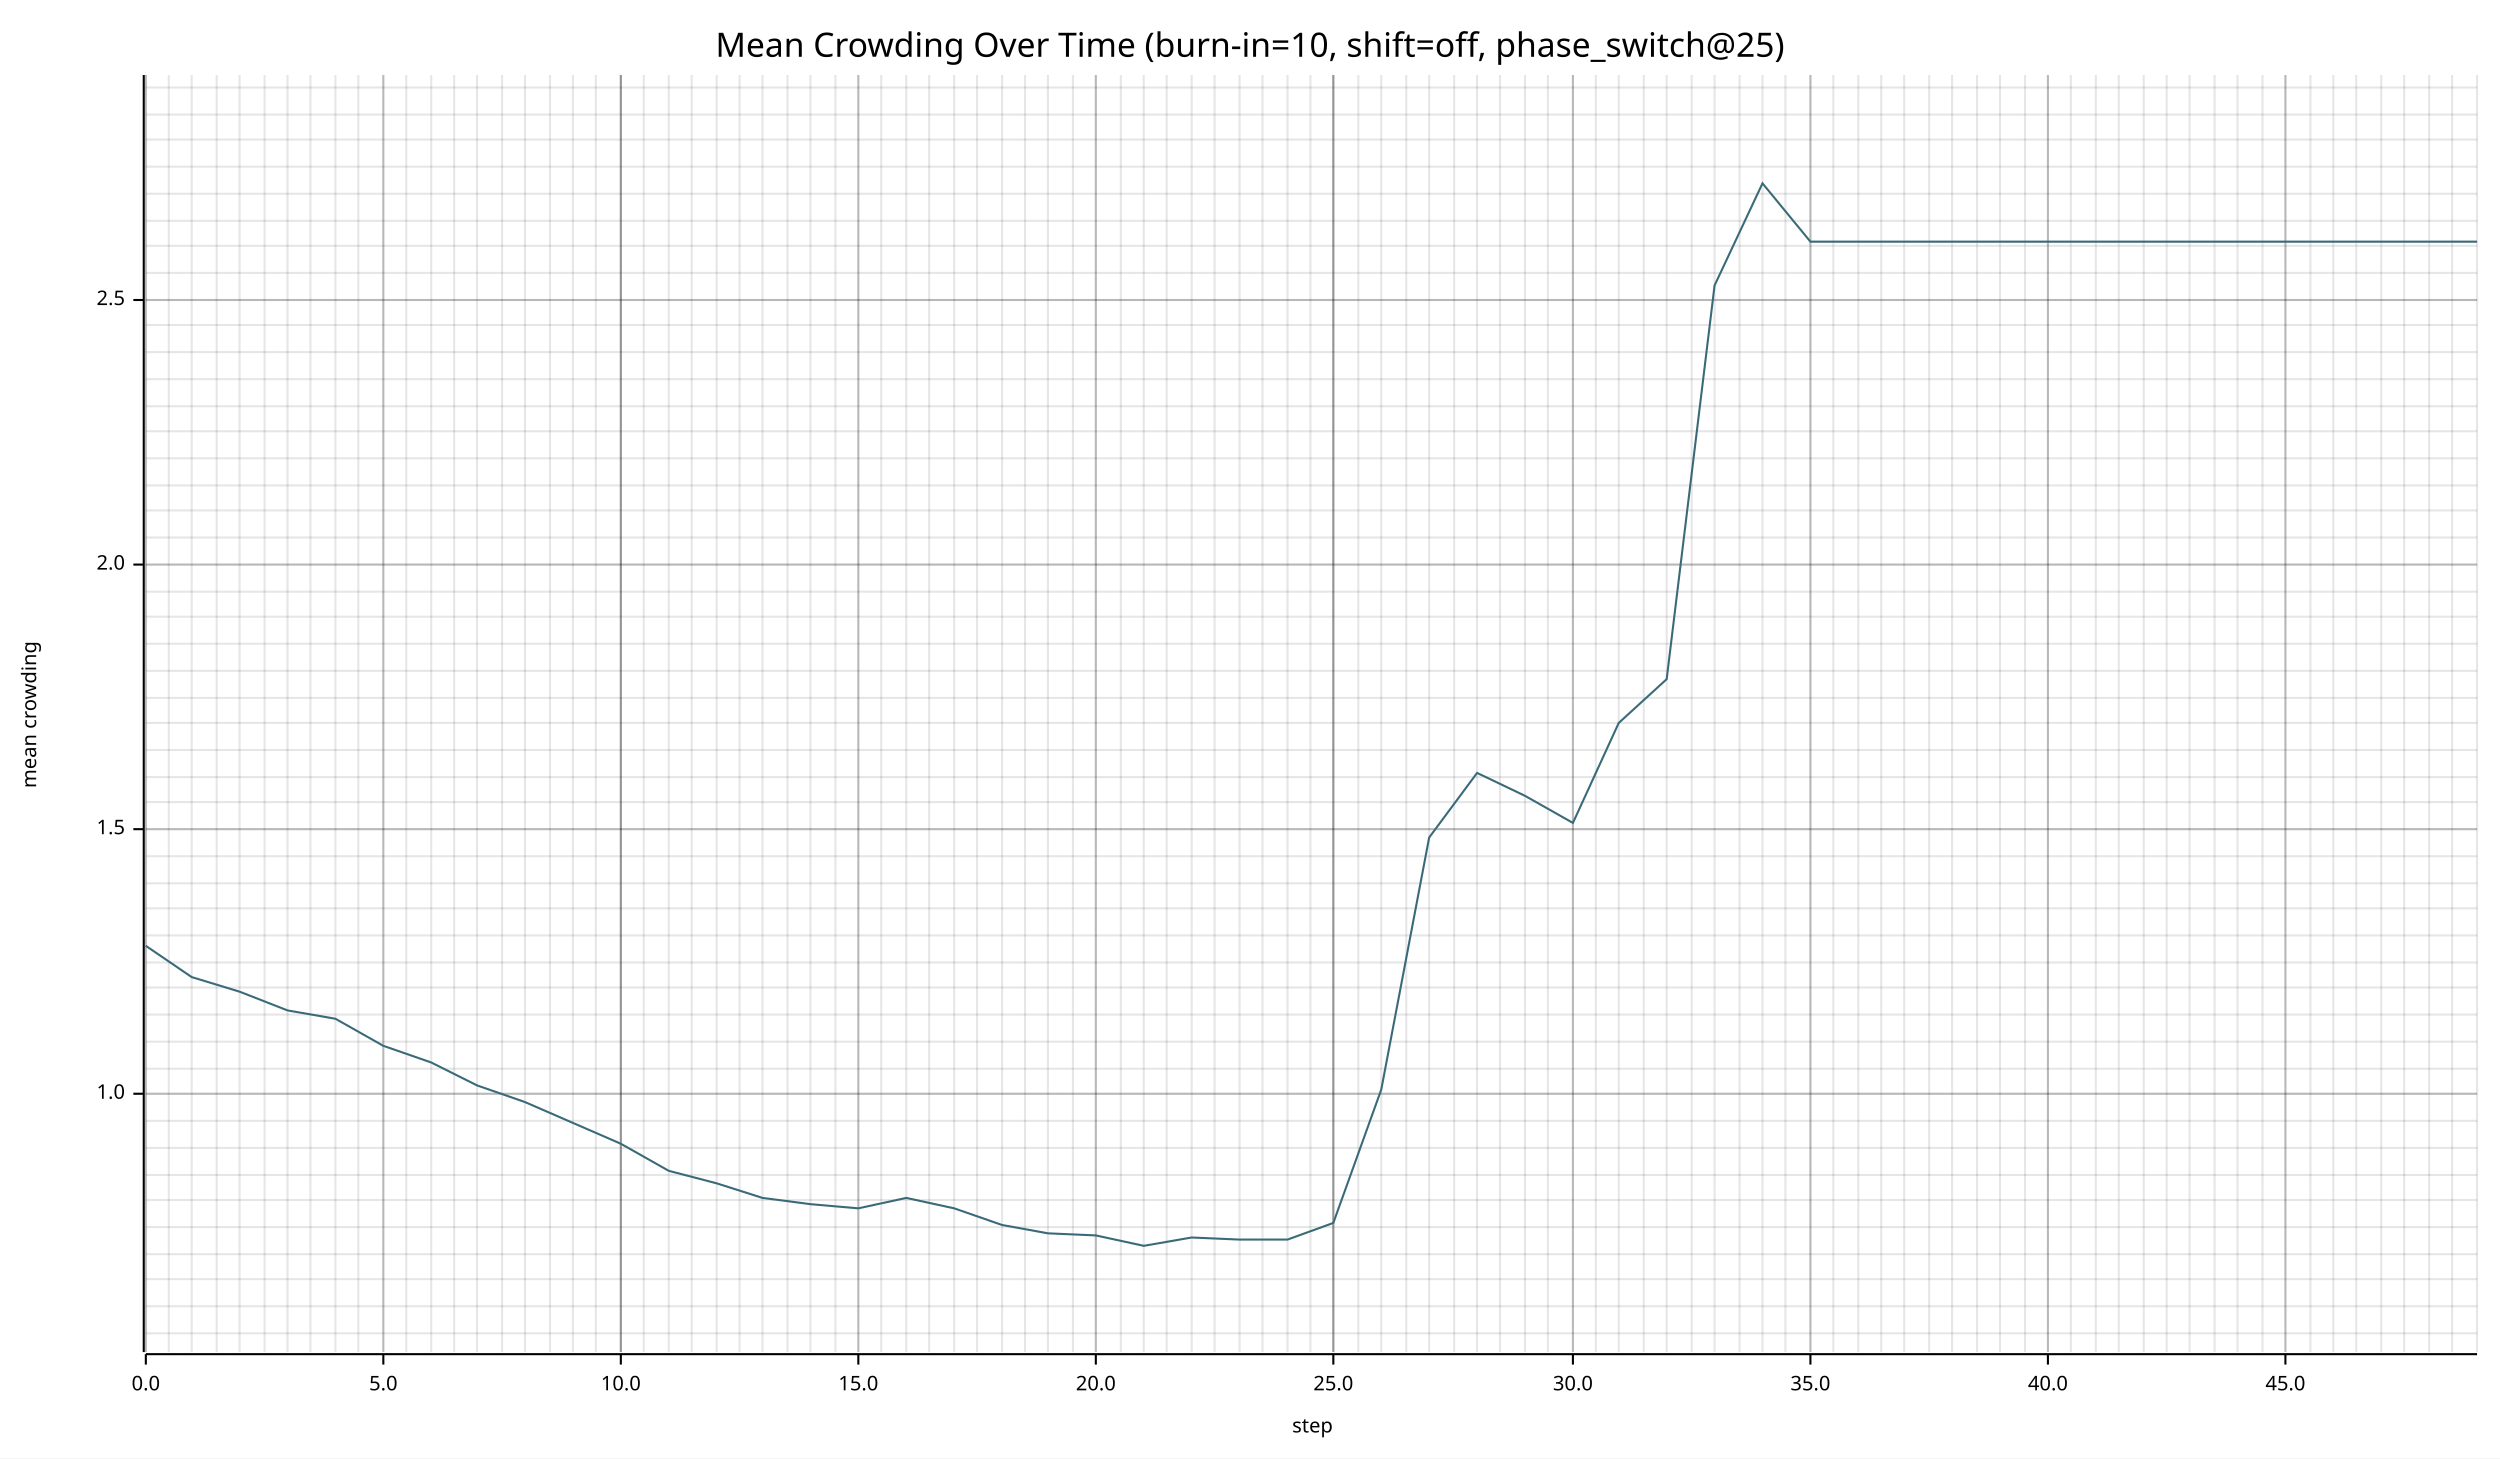
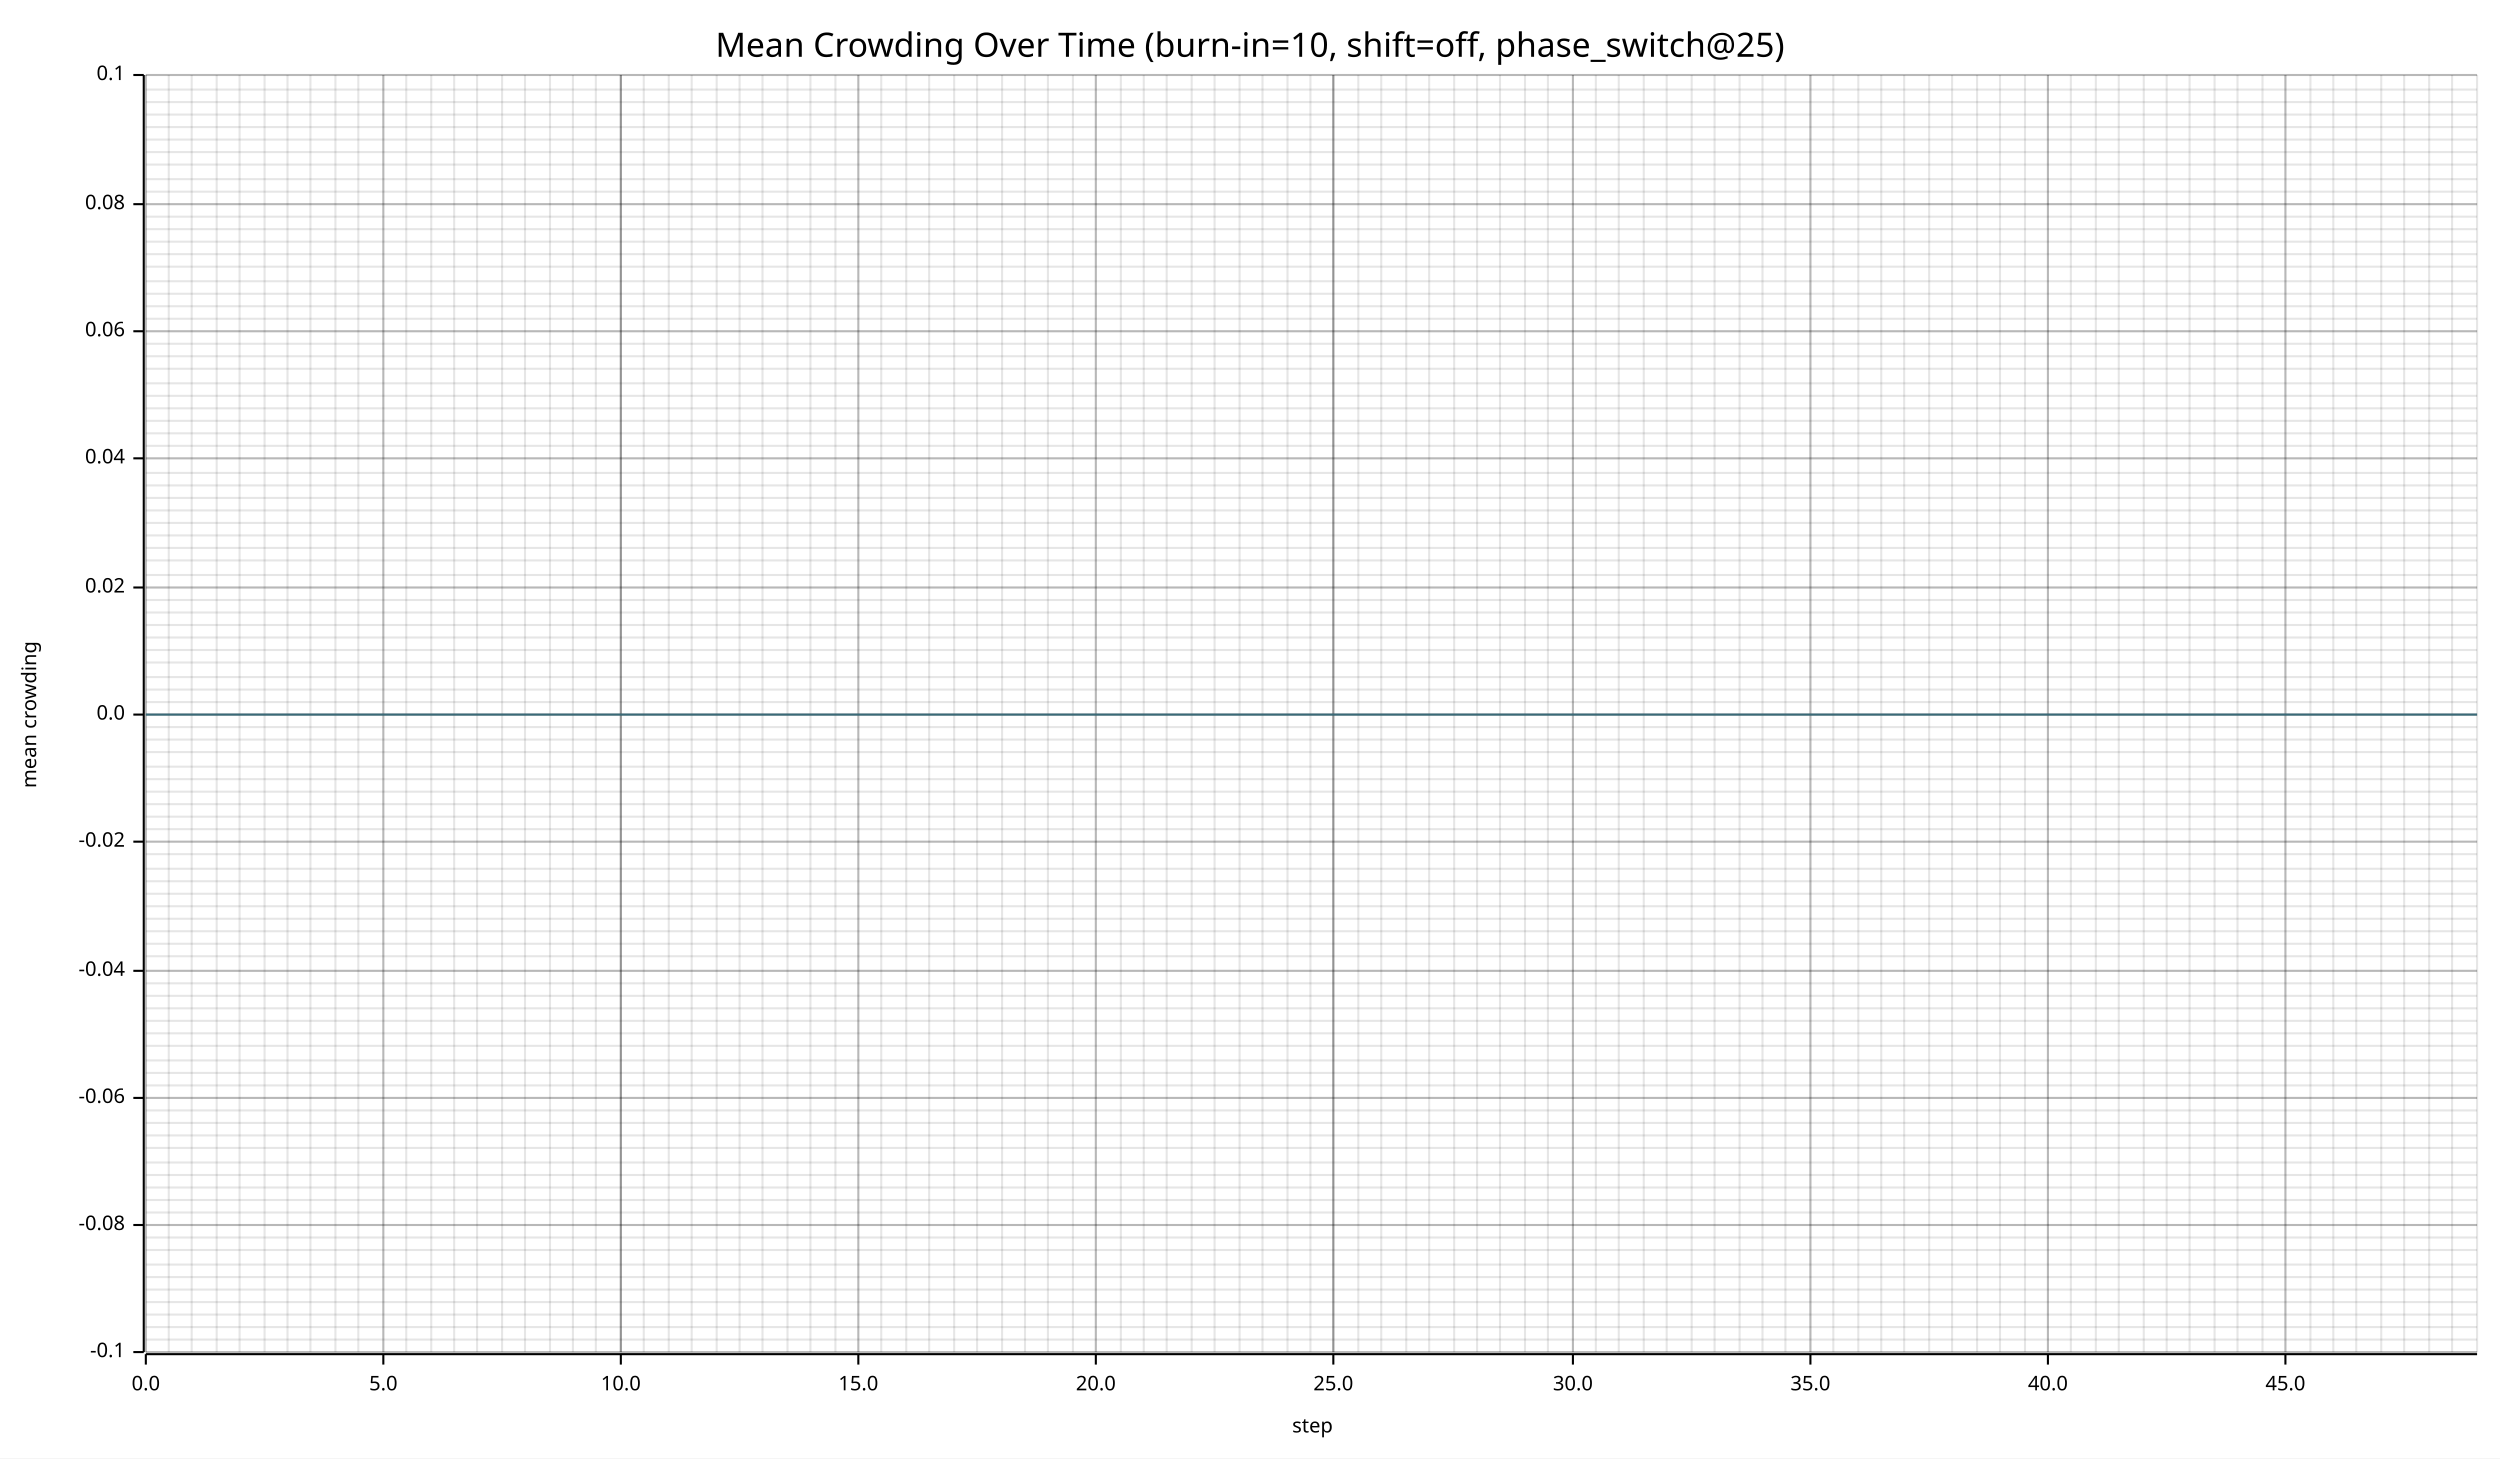
<svg xmlns="http://www.w3.org/2000/svg" width="1200" height="700" viewBox="0 0 1200 700">
  <rect x="0" y="0" width="1200" height="700" opacity="1" fill="#FFFFFF" stroke="none" />
  <text x="600" y="15" dy="0.76em" text-anchor="middle" font-family="sans-serif" font-size="16.129" opacity="1" fill="#000000">
Mean Crowding Over Time (burn-in=10, shift=off, phase_switch@25)
</text>
  <line opacity="0.1" stroke="#000000" stroke-width="1" x1="70" y1="649" x2="70" y2="36" />
  <line opacity="0.1" stroke="#000000" stroke-width="1" x1="81" y1="649" x2="81" y2="36" />
  <line opacity="0.1" stroke="#000000" stroke-width="1" x1="92" y1="649" x2="92" y2="36" />
  <line opacity="0.1" stroke="#000000" stroke-width="1" x1="104" y1="649" x2="104" y2="36" />
  <line opacity="0.1" stroke="#000000" stroke-width="1" x1="115" y1="649" x2="115" y2="36" />
  <line opacity="0.1" stroke="#000000" stroke-width="1" x1="127" y1="649" x2="127" y2="36" />
  <line opacity="0.1" stroke="#000000" stroke-width="1" x1="138" y1="649" x2="138" y2="36" />
  <line opacity="0.1" stroke="#000000" stroke-width="1" x1="149" y1="649" x2="149" y2="36" />
  <line opacity="0.1" stroke="#000000" stroke-width="1" x1="161" y1="649" x2="161" y2="36" />
  <line opacity="0.1" stroke="#000000" stroke-width="1" x1="172" y1="649" x2="172" y2="36" />
  <line opacity="0.1" stroke="#000000" stroke-width="1" x1="184" y1="649" x2="184" y2="36" />
  <line opacity="0.1" stroke="#000000" stroke-width="1" x1="195" y1="649" x2="195" y2="36" />
  <line opacity="0.1" stroke="#000000" stroke-width="1" x1="207" y1="649" x2="207" y2="36" />
  <line opacity="0.1" stroke="#000000" stroke-width="1" x1="218" y1="649" x2="218" y2="36" />
  <line opacity="0.1" stroke="#000000" stroke-width="1" x1="229" y1="649" x2="229" y2="36" />
  <line opacity="0.1" stroke="#000000" stroke-width="1" x1="241" y1="649" x2="241" y2="36" />
  <line opacity="0.1" stroke="#000000" stroke-width="1" x1="252" y1="649" x2="252" y2="36" />
  <line opacity="0.1" stroke="#000000" stroke-width="1" x1="264" y1="649" x2="264" y2="36" />
  <line opacity="0.1" stroke="#000000" stroke-width="1" x1="275" y1="649" x2="275" y2="36" />
  <line opacity="0.1" stroke="#000000" stroke-width="1" x1="286" y1="649" x2="286" y2="36" />
  <line opacity="0.1" stroke="#000000" stroke-width="1" x1="298" y1="649" x2="298" y2="36" />
  <line opacity="0.1" stroke="#000000" stroke-width="1" x1="309" y1="649" x2="309" y2="36" />
  <line opacity="0.1" stroke="#000000" stroke-width="1" x1="321" y1="649" x2="321" y2="36" />
  <line opacity="0.1" stroke="#000000" stroke-width="1" x1="332" y1="649" x2="332" y2="36" />
  <line opacity="0.1" stroke="#000000" stroke-width="1" x1="344" y1="649" x2="344" y2="36" />
  <line opacity="0.1" stroke="#000000" stroke-width="1" x1="355" y1="649" x2="355" y2="36" />
  <line opacity="0.1" stroke="#000000" stroke-width="1" x1="366" y1="649" x2="366" y2="36" />
  <line opacity="0.1" stroke="#000000" stroke-width="1" x1="378" y1="649" x2="378" y2="36" />
  <line opacity="0.1" stroke="#000000" stroke-width="1" x1="389" y1="649" x2="389" y2="36" />
  <line opacity="0.1" stroke="#000000" stroke-width="1" x1="401" y1="649" x2="401" y2="36" />
  <line opacity="0.1" stroke="#000000" stroke-width="1" x1="412" y1="649" x2="412" y2="36" />
  <line opacity="0.1" stroke="#000000" stroke-width="1" x1="423" y1="649" x2="423" y2="36" />
  <line opacity="0.1" stroke="#000000" stroke-width="1" x1="435" y1="649" x2="435" y2="36" />
  <line opacity="0.1" stroke="#000000" stroke-width="1" x1="446" y1="649" x2="446" y2="36" />
  <line opacity="0.1" stroke="#000000" stroke-width="1" x1="458" y1="649" x2="458" y2="36" />
  <line opacity="0.1" stroke="#000000" stroke-width="1" x1="469" y1="649" x2="469" y2="36" />
  <line opacity="0.1" stroke="#000000" stroke-width="1" x1="481" y1="649" x2="481" y2="36" />
  <line opacity="0.1" stroke="#000000" stroke-width="1" x1="492" y1="649" x2="492" y2="36" />
  <line opacity="0.1" stroke="#000000" stroke-width="1" x1="503" y1="649" x2="503" y2="36" />
  <line opacity="0.1" stroke="#000000" stroke-width="1" x1="515" y1="649" x2="515" y2="36" />
  <line opacity="0.1" stroke="#000000" stroke-width="1" x1="526" y1="649" x2="526" y2="36" />
  <line opacity="0.1" stroke="#000000" stroke-width="1" x1="538" y1="649" x2="538" y2="36" />
  <line opacity="0.1" stroke="#000000" stroke-width="1" x1="549" y1="649" x2="549" y2="36" />
  <line opacity="0.1" stroke="#000000" stroke-width="1" x1="560" y1="649" x2="560" y2="36" />
  <line opacity="0.1" stroke="#000000" stroke-width="1" x1="572" y1="649" x2="572" y2="36" />
  <line opacity="0.1" stroke="#000000" stroke-width="1" x1="583" y1="649" x2="583" y2="36" />
  <line opacity="0.1" stroke="#000000" stroke-width="1" x1="595" y1="649" x2="595" y2="36" />
  <line opacity="0.1" stroke="#000000" stroke-width="1" x1="606" y1="649" x2="606" y2="36" />
  <line opacity="0.1" stroke="#000000" stroke-width="1" x1="618" y1="649" x2="618" y2="36" />
  <line opacity="0.1" stroke="#000000" stroke-width="1" x1="629" y1="649" x2="629" y2="36" />
  <line opacity="0.1" stroke="#000000" stroke-width="1" x1="640" y1="649" x2="640" y2="36" />
  <line opacity="0.1" stroke="#000000" stroke-width="1" x1="652" y1="649" x2="652" y2="36" />
  <line opacity="0.1" stroke="#000000" stroke-width="1" x1="663" y1="649" x2="663" y2="36" />
  <line opacity="0.1" stroke="#000000" stroke-width="1" x1="675" y1="649" x2="675" y2="36" />
  <line opacity="0.1" stroke="#000000" stroke-width="1" x1="686" y1="649" x2="686" y2="36" />
  <line opacity="0.1" stroke="#000000" stroke-width="1" x1="698" y1="649" x2="698" y2="36" />
  <line opacity="0.1" stroke="#000000" stroke-width="1" x1="709" y1="649" x2="709" y2="36" />
  <line opacity="0.1" stroke="#000000" stroke-width="1" x1="720" y1="649" x2="720" y2="36" />
  <line opacity="0.1" stroke="#000000" stroke-width="1" x1="732" y1="649" x2="732" y2="36" />
  <line opacity="0.1" stroke="#000000" stroke-width="1" x1="743" y1="649" x2="743" y2="36" />
  <line opacity="0.1" stroke="#000000" stroke-width="1" x1="755" y1="649" x2="755" y2="36" />
  <line opacity="0.1" stroke="#000000" stroke-width="1" x1="766" y1="649" x2="766" y2="36" />
  <line opacity="0.1" stroke="#000000" stroke-width="1" x1="777" y1="649" x2="777" y2="36" />
  <line opacity="0.1" stroke="#000000" stroke-width="1" x1="789" y1="649" x2="789" y2="36" />
  <line opacity="0.1" stroke="#000000" stroke-width="1" x1="800" y1="649" x2="800" y2="36" />
  <line opacity="0.1" stroke="#000000" stroke-width="1" x1="812" y1="649" x2="812" y2="36" />
  <line opacity="0.1" stroke="#000000" stroke-width="1" x1="823" y1="649" x2="823" y2="36" />
  <line opacity="0.1" stroke="#000000" stroke-width="1" x1="835" y1="649" x2="835" y2="36" />
  <line opacity="0.1" stroke="#000000" stroke-width="1" x1="846" y1="649" x2="846" y2="36" />
  <line opacity="0.1" stroke="#000000" stroke-width="1" x1="857" y1="649" x2="857" y2="36" />
  <line opacity="0.1" stroke="#000000" stroke-width="1" x1="869" y1="649" x2="869" y2="36" />
  <line opacity="0.1" stroke="#000000" stroke-width="1" x1="880" y1="649" x2="880" y2="36" />
  <line opacity="0.1" stroke="#000000" stroke-width="1" x1="892" y1="649" x2="892" y2="36" />
  <line opacity="0.1" stroke="#000000" stroke-width="1" x1="903" y1="649" x2="903" y2="36" />
  <line opacity="0.1" stroke="#000000" stroke-width="1" x1="914" y1="649" x2="914" y2="36" />
  <line opacity="0.1" stroke="#000000" stroke-width="1" x1="926" y1="649" x2="926" y2="36" />
  <line opacity="0.1" stroke="#000000" stroke-width="1" x1="937" y1="649" x2="937" y2="36" />
  <line opacity="0.1" stroke="#000000" stroke-width="1" x1="949" y1="649" x2="949" y2="36" />
  <line opacity="0.1" stroke="#000000" stroke-width="1" x1="960" y1="649" x2="960" y2="36" />
  <line opacity="0.1" stroke="#000000" stroke-width="1" x1="972" y1="649" x2="972" y2="36" />
  <line opacity="0.1" stroke="#000000" stroke-width="1" x1="983" y1="649" x2="983" y2="36" />
  <line opacity="0.1" stroke="#000000" stroke-width="1" x1="994" y1="649" x2="994" y2="36" />
  <line opacity="0.1" stroke="#000000" stroke-width="1" x1="1006" y1="649" x2="1006" y2="36" />
  <line opacity="0.1" stroke="#000000" stroke-width="1" x1="1017" y1="649" x2="1017" y2="36" />
  <line opacity="0.1" stroke="#000000" stroke-width="1" x1="1029" y1="649" x2="1029" y2="36" />
  <line opacity="0.1" stroke="#000000" stroke-width="1" x1="1040" y1="649" x2="1040" y2="36" />
  <line opacity="0.1" stroke="#000000" stroke-width="1" x1="1051" y1="649" x2="1051" y2="36" />
  <line opacity="0.1" stroke="#000000" stroke-width="1" x1="1063" y1="649" x2="1063" y2="36" />
  <line opacity="0.1" stroke="#000000" stroke-width="1" x1="1074" y1="649" x2="1074" y2="36" />
  <line opacity="0.1" stroke="#000000" stroke-width="1" x1="1086" y1="649" x2="1086" y2="36" />
  <line opacity="0.1" stroke="#000000" stroke-width="1" x1="1097" y1="649" x2="1097" y2="36" />
  <line opacity="0.1" stroke="#000000" stroke-width="1" x1="1109" y1="649" x2="1109" y2="36" />
  <line opacity="0.1" stroke="#000000" stroke-width="1" x1="1120" y1="649" x2="1120" y2="36" />
  <line opacity="0.1" stroke="#000000" stroke-width="1" x1="1131" y1="649" x2="1131" y2="36" />
  <line opacity="0.1" stroke="#000000" stroke-width="1" x1="1143" y1="649" x2="1143" y2="36" />
  <line opacity="0.1" stroke="#000000" stroke-width="1" x1="1154" y1="649" x2="1154" y2="36" />
  <line opacity="0.1" stroke="#000000" stroke-width="1" x1="1166" y1="649" x2="1166" y2="36" />
  <line opacity="0.1" stroke="#000000" stroke-width="1" x1="1177" y1="649" x2="1177" y2="36" />
  <line opacity="0.1" stroke="#000000" stroke-width="1" x1="1189" y1="649" x2="1189" y2="36" />
-   <line opacity="0.1" stroke="#000000" stroke-width="1" x1="70" y1="640" x2="1189" y2="640" />
-   <line opacity="0.1" stroke="#000000" stroke-width="1" x1="70" y1="627" x2="1189" y2="627" />
-   <line opacity="0.1" stroke="#000000" stroke-width="1" x1="70" y1="614" x2="1189" y2="614" />
-   <line opacity="0.1" stroke="#000000" stroke-width="1" x1="70" y1="602" x2="1189" y2="602" />
-   <line opacity="0.1" stroke="#000000" stroke-width="1" x1="70" y1="589" x2="1189" y2="589" />
+   <line opacity="0.1" stroke="#000000" stroke-width="1" x1="70" y1="649" x2="1189" y2="649" />
+   <line opacity="0.1" stroke="#000000" stroke-width="1" x1="70" y1="643" x2="1189" y2="643" />
+   <line opacity="0.1" stroke="#000000" stroke-width="1" x1="70" y1="637" x2="1189" y2="637" />
+   <line opacity="0.1" stroke="#000000" stroke-width="1" x1="70" y1="631" x2="1189" y2="631" />
+   <line opacity="0.1" stroke="#000000" stroke-width="1" x1="70" y1="625" x2="1189" y2="625" />
+   <line opacity="0.1" stroke="#000000" stroke-width="1" x1="70" y1="619" x2="1189" y2="619" />
+   <line opacity="0.1" stroke="#000000" stroke-width="1" x1="70" y1="613" x2="1189" y2="613" />
+   <line opacity="0.1" stroke="#000000" stroke-width="1" x1="70" y1="607" x2="1189" y2="607" />
+   <line opacity="0.1" stroke="#000000" stroke-width="1" x1="70" y1="600" x2="1189" y2="600" />
+   <line opacity="0.1" stroke="#000000" stroke-width="1" x1="70" y1="594" x2="1189" y2="594" />
+   <line opacity="0.1" stroke="#000000" stroke-width="1" x1="70" y1="588" x2="1189" y2="588" />
+   <line opacity="0.1" stroke="#000000" stroke-width="1" x1="70" y1="582" x2="1189" y2="582" />
  <line opacity="0.1" stroke="#000000" stroke-width="1" x1="70" y1="576" x2="1189" y2="576" />
+   <line opacity="0.1" stroke="#000000" stroke-width="1" x1="70" y1="570" x2="1189" y2="570" />
  <line opacity="0.1" stroke="#000000" stroke-width="1" x1="70" y1="564" x2="1189" y2="564" />
+   <line opacity="0.1" stroke="#000000" stroke-width="1" x1="70" y1="558" x2="1189" y2="558" />
  <line opacity="0.1" stroke="#000000" stroke-width="1" x1="70" y1="551" x2="1189" y2="551" />
-   <line opacity="0.1" stroke="#000000" stroke-width="1" x1="70" y1="538" x2="1189" y2="538" />
-   <line opacity="0.1" stroke="#000000" stroke-width="1" x1="70" y1="525" x2="1189" y2="525" />
-   <line opacity="0.1" stroke="#000000" stroke-width="1" x1="70" y1="513" x2="1189" y2="513" />
-   <line opacity="0.1" stroke="#000000" stroke-width="1" x1="70" y1="500" x2="1189" y2="500" />
-   <line opacity="0.1" stroke="#000000" stroke-width="1" x1="70" y1="487" x2="1189" y2="487" />
-   <line opacity="0.1" stroke="#000000" stroke-width="1" x1="70" y1="474" x2="1189" y2="474" />
-   <line opacity="0.1" stroke="#000000" stroke-width="1" x1="70" y1="462" x2="1189" y2="462" />
-   <line opacity="0.1" stroke="#000000" stroke-width="1" x1="70" y1="449" x2="1189" y2="449" />
-   <line opacity="0.1" stroke="#000000" stroke-width="1" x1="70" y1="436" x2="1189" y2="436" />
-   <line opacity="0.1" stroke="#000000" stroke-width="1" x1="70" y1="424" x2="1189" y2="424" />
-   <line opacity="0.1" stroke="#000000" stroke-width="1" x1="70" y1="411" x2="1189" y2="411" />
+   <line opacity="0.1" stroke="#000000" stroke-width="1" x1="70" y1="545" x2="1189" y2="545" />
+   <line opacity="0.1" stroke="#000000" stroke-width="1" x1="70" y1="539" x2="1189" y2="539" />
+   <line opacity="0.1" stroke="#000000" stroke-width="1" x1="70" y1="533" x2="1189" y2="533" />
+   <line opacity="0.1" stroke="#000000" stroke-width="1" x1="70" y1="527" x2="1189" y2="527" />
+   <line opacity="0.1" stroke="#000000" stroke-width="1" x1="70" y1="521" x2="1189" y2="521" />
+   <line opacity="0.1" stroke="#000000" stroke-width="1" x1="70" y1="515" x2="1189" y2="515" />
+   <line opacity="0.1" stroke="#000000" stroke-width="1" x1="70" y1="509" x2="1189" y2="509" />
+   <line opacity="0.1" stroke="#000000" stroke-width="1" x1="70" y1="502" x2="1189" y2="502" />
+   <line opacity="0.1" stroke="#000000" stroke-width="1" x1="70" y1="496" x2="1189" y2="496" />
+   <line opacity="0.1" stroke="#000000" stroke-width="1" x1="70" y1="490" x2="1189" y2="490" />
+   <line opacity="0.1" stroke="#000000" stroke-width="1" x1="70" y1="484" x2="1189" y2="484" />
+   <line opacity="0.1" stroke="#000000" stroke-width="1" x1="70" y1="478" x2="1189" y2="478" />
+   <line opacity="0.1" stroke="#000000" stroke-width="1" x1="70" y1="472" x2="1189" y2="472" />
+   <line opacity="0.1" stroke="#000000" stroke-width="1" x1="70" y1="466" x2="1189" y2="466" />
+   <line opacity="0.1" stroke="#000000" stroke-width="1" x1="70" y1="459" x2="1189" y2="459" />
+   <line opacity="0.1" stroke="#000000" stroke-width="1" x1="70" y1="453" x2="1189" y2="453" />
+   <line opacity="0.1" stroke="#000000" stroke-width="1" x1="70" y1="447" x2="1189" y2="447" />
+   <line opacity="0.1" stroke="#000000" stroke-width="1" x1="70" y1="441" x2="1189" y2="441" />
+   <line opacity="0.1" stroke="#000000" stroke-width="1" x1="70" y1="435" x2="1189" y2="435" />
+   <line opacity="0.1" stroke="#000000" stroke-width="1" x1="70" y1="429" x2="1189" y2="429" />
+   <line opacity="0.1" stroke="#000000" stroke-width="1" x1="70" y1="423" x2="1189" y2="423" />
+   <line opacity="0.1" stroke="#000000" stroke-width="1" x1="70" y1="417" x2="1189" y2="417" />
+   <line opacity="0.1" stroke="#000000" stroke-width="1" x1="70" y1="410" x2="1189" y2="410" />
+   <line opacity="0.1" stroke="#000000" stroke-width="1" x1="70" y1="404" x2="1189" y2="404" />
  <line opacity="0.1" stroke="#000000" stroke-width="1" x1="70" y1="398" x2="1189" y2="398" />
-   <line opacity="0.1" stroke="#000000" stroke-width="1" x1="70" y1="385" x2="1189" y2="385" />
-   <line opacity="0.1" stroke="#000000" stroke-width="1" x1="70" y1="373" x2="1189" y2="373" />
-   <line opacity="0.1" stroke="#000000" stroke-width="1" x1="70" y1="360" x2="1189" y2="360" />
-   <line opacity="0.1" stroke="#000000" stroke-width="1" x1="70" y1="347" x2="1189" y2="347" />
-   <line opacity="0.1" stroke="#000000" stroke-width="1" x1="70" y1="335" x2="1189" y2="335" />
-   <line opacity="0.1" stroke="#000000" stroke-width="1" x1="70" y1="322" x2="1189" y2="322" />
-   <line opacity="0.1" stroke="#000000" stroke-width="1" x1="70" y1="309" x2="1189" y2="309" />
-   <line opacity="0.1" stroke="#000000" stroke-width="1" x1="70" y1="296" x2="1189" y2="296" />
-   <line opacity="0.1" stroke="#000000" stroke-width="1" x1="70" y1="284" x2="1189" y2="284" />
-   <line opacity="0.1" stroke="#000000" stroke-width="1" x1="70" y1="271" x2="1189" y2="271" />
-   <line opacity="0.1" stroke="#000000" stroke-width="1" x1="70" y1="258" x2="1189" y2="258" />
+   <line opacity="0.1" stroke="#000000" stroke-width="1" x1="70" y1="392" x2="1189" y2="392" />
+   <line opacity="0.1" stroke="#000000" stroke-width="1" x1="70" y1="386" x2="1189" y2="386" />
+   <line opacity="0.1" stroke="#000000" stroke-width="1" x1="70" y1="380" x2="1189" y2="380" />
+   <line opacity="0.1" stroke="#000000" stroke-width="1" x1="70" y1="374" x2="1189" y2="374" />
+   <line opacity="0.1" stroke="#000000" stroke-width="1" x1="70" y1="368" x2="1189" y2="368" />
+   <line opacity="0.1" stroke="#000000" stroke-width="1" x1="70" y1="361" x2="1189" y2="361" />
+   <line opacity="0.1" stroke="#000000" stroke-width="1" x1="70" y1="355" x2="1189" y2="355" />
+   <line opacity="0.1" stroke="#000000" stroke-width="1" x1="70" y1="349" x2="1189" y2="349" />
+   <line opacity="0.1" stroke="#000000" stroke-width="1" x1="70" y1="343" x2="1189" y2="343" />
+   <line opacity="0.1" stroke="#000000" stroke-width="1" x1="70" y1="337" x2="1189" y2="337" />
+   <line opacity="0.1" stroke="#000000" stroke-width="1" x1="70" y1="331" x2="1189" y2="331" />
+   <line opacity="0.1" stroke="#000000" stroke-width="1" x1="70" y1="325" x2="1189" y2="325" />
+   <line opacity="0.1" stroke="#000000" stroke-width="1" x1="70" y1="318" x2="1189" y2="318" />
+   <line opacity="0.1" stroke="#000000" stroke-width="1" x1="70" y1="312" x2="1189" y2="312" />
+   <line opacity="0.1" stroke="#000000" stroke-width="1" x1="70" y1="306" x2="1189" y2="306" />
+   <line opacity="0.1" stroke="#000000" stroke-width="1" x1="70" y1="300" x2="1189" y2="300" />
+   <line opacity="0.1" stroke="#000000" stroke-width="1" x1="70" y1="294" x2="1189" y2="294" />
+   <line opacity="0.1" stroke="#000000" stroke-width="1" x1="70" y1="288" x2="1189" y2="288" />
+   <line opacity="0.1" stroke="#000000" stroke-width="1" x1="70" y1="282" x2="1189" y2="282" />
+   <line opacity="0.1" stroke="#000000" stroke-width="1" x1="70" y1="276" x2="1189" y2="276" />
+   <line opacity="0.1" stroke="#000000" stroke-width="1" x1="70" y1="269" x2="1189" y2="269" />
+   <line opacity="0.1" stroke="#000000" stroke-width="1" x1="70" y1="263" x2="1189" y2="263" />
+   <line opacity="0.1" stroke="#000000" stroke-width="1" x1="70" y1="257" x2="1189" y2="257" />
+   <line opacity="0.1" stroke="#000000" stroke-width="1" x1="70" y1="251" x2="1189" y2="251" />
  <line opacity="0.1" stroke="#000000" stroke-width="1" x1="70" y1="245" x2="1189" y2="245" />
+   <line opacity="0.1" stroke="#000000" stroke-width="1" x1="70" y1="239" x2="1189" y2="239" />
  <line opacity="0.1" stroke="#000000" stroke-width="1" x1="70" y1="233" x2="1189" y2="233" />
+   <line opacity="0.1" stroke="#000000" stroke-width="1" x1="70" y1="227" x2="1189" y2="227" />
  <line opacity="0.1" stroke="#000000" stroke-width="1" x1="70" y1="220" x2="1189" y2="220" />
-   <line opacity="0.1" stroke="#000000" stroke-width="1" x1="70" y1="207" x2="1189" y2="207" />
-   <line opacity="0.1" stroke="#000000" stroke-width="1" x1="70" y1="195" x2="1189" y2="195" />
-   <line opacity="0.1" stroke="#000000" stroke-width="1" x1="70" y1="182" x2="1189" y2="182" />
-   <line opacity="0.1" stroke="#000000" stroke-width="1" x1="70" y1="169" x2="1189" y2="169" />
-   <line opacity="0.1" stroke="#000000" stroke-width="1" x1="70" y1="156" x2="1189" y2="156" />
-   <line opacity="0.1" stroke="#000000" stroke-width="1" x1="70" y1="144" x2="1189" y2="144" />
-   <line opacity="0.1" stroke="#000000" stroke-width="1" x1="70" y1="131" x2="1189" y2="131" />
-   <line opacity="0.1" stroke="#000000" stroke-width="1" x1="70" y1="118" x2="1189" y2="118" />
-   <line opacity="0.1" stroke="#000000" stroke-width="1" x1="70" y1="106" x2="1189" y2="106" />
-   <line opacity="0.1" stroke="#000000" stroke-width="1" x1="70" y1="93" x2="1189" y2="93" />
-   <line opacity="0.1" stroke="#000000" stroke-width="1" x1="70" y1="80" x2="1189" y2="80" />
+   <line opacity="0.1" stroke="#000000" stroke-width="1" x1="70" y1="214" x2="1189" y2="214" />
+   <line opacity="0.1" stroke="#000000" stroke-width="1" x1="70" y1="208" x2="1189" y2="208" />
+   <line opacity="0.1" stroke="#000000" stroke-width="1" x1="70" y1="202" x2="1189" y2="202" />
+   <line opacity="0.1" stroke="#000000" stroke-width="1" x1="70" y1="196" x2="1189" y2="196" />
+   <line opacity="0.1" stroke="#000000" stroke-width="1" x1="70" y1="190" x2="1189" y2="190" />
+   <line opacity="0.1" stroke="#000000" stroke-width="1" x1="70" y1="184" x2="1189" y2="184" />
+   <line opacity="0.1" stroke="#000000" stroke-width="1" x1="70" y1="177" x2="1189" y2="177" />
+   <line opacity="0.1" stroke="#000000" stroke-width="1" x1="70" y1="171" x2="1189" y2="171" />
+   <line opacity="0.1" stroke="#000000" stroke-width="1" x1="70" y1="165" x2="1189" y2="165" />
+   <line opacity="0.1" stroke="#000000" stroke-width="1" x1="70" y1="159" x2="1189" y2="159" />
+   <line opacity="0.1" stroke="#000000" stroke-width="1" x1="70" y1="153" x2="1189" y2="153" />
+   <line opacity="0.1" stroke="#000000" stroke-width="1" x1="70" y1="147" x2="1189" y2="147" />
+   <line opacity="0.1" stroke="#000000" stroke-width="1" x1="70" y1="141" x2="1189" y2="141" />
+   <line opacity="0.1" stroke="#000000" stroke-width="1" x1="70" y1="135" x2="1189" y2="135" />
+   <line opacity="0.1" stroke="#000000" stroke-width="1" x1="70" y1="128" x2="1189" y2="128" />
+   <line opacity="0.1" stroke="#000000" stroke-width="1" x1="70" y1="122" x2="1189" y2="122" />
+   <line opacity="0.1" stroke="#000000" stroke-width="1" x1="70" y1="116" x2="1189" y2="116" />
+   <line opacity="0.1" stroke="#000000" stroke-width="1" x1="70" y1="110" x2="1189" y2="110" />
+   <line opacity="0.1" stroke="#000000" stroke-width="1" x1="70" y1="104" x2="1189" y2="104" />
+   <line opacity="0.1" stroke="#000000" stroke-width="1" x1="70" y1="98" x2="1189" y2="98" />
+   <line opacity="0.1" stroke="#000000" stroke-width="1" x1="70" y1="92" x2="1189" y2="92" />
+   <line opacity="0.1" stroke="#000000" stroke-width="1" x1="70" y1="86" x2="1189" y2="86" />
+   <line opacity="0.1" stroke="#000000" stroke-width="1" x1="70" y1="79" x2="1189" y2="79" />
+   <line opacity="0.1" stroke="#000000" stroke-width="1" x1="70" y1="73" x2="1189" y2="73" />
  <line opacity="0.1" stroke="#000000" stroke-width="1" x1="70" y1="67" x2="1189" y2="67" />
+   <line opacity="0.1" stroke="#000000" stroke-width="1" x1="70" y1="61" x2="1189" y2="61" />
  <line opacity="0.1" stroke="#000000" stroke-width="1" x1="70" y1="55" x2="1189" y2="55" />
-   <line opacity="0.1" stroke="#000000" stroke-width="1" x1="70" y1="42" x2="1189" y2="42" />
+   <line opacity="0.1" stroke="#000000" stroke-width="1" x1="70" y1="49" x2="1189" y2="49" />
+   <line opacity="0.1" stroke="#000000" stroke-width="1" x1="70" y1="43" x2="1189" y2="43" />
+   <line opacity="0.1" stroke="#000000" stroke-width="1" x1="70" y1="36" x2="1189" y2="36" />
  <text x="10" y="343" dy="0.76em" text-anchor="middle" font-family="sans-serif" font-size="9.677" opacity="1" fill="#000000" transform="rotate(270, 10, 343)">
mean crowding
</text>
  <text x="630" y="690" dy="-0.5ex" text-anchor="middle" font-family="sans-serif" font-size="9.677" opacity="1" fill="#000000">
step
</text>
  <line opacity="0.2" stroke="#000000" stroke-width="1" x1="70" y1="649" x2="70" y2="36" />
  <line opacity="0.2" stroke="#000000" stroke-width="1" x1="184" y1="649" x2="184" y2="36" />
  <line opacity="0.2" stroke="#000000" stroke-width="1" x1="298" y1="649" x2="298" y2="36" />
  <line opacity="0.2" stroke="#000000" stroke-width="1" x1="412" y1="649" x2="412" y2="36" />
  <line opacity="0.2" stroke="#000000" stroke-width="1" x1="526" y1="649" x2="526" y2="36" />
  <line opacity="0.2" stroke="#000000" stroke-width="1" x1="640" y1="649" x2="640" y2="36" />
  <line opacity="0.2" stroke="#000000" stroke-width="1" x1="755" y1="649" x2="755" y2="36" />
  <line opacity="0.2" stroke="#000000" stroke-width="1" x1="869" y1="649" x2="869" y2="36" />
  <line opacity="0.2" stroke="#000000" stroke-width="1" x1="983" y1="649" x2="983" y2="36" />
  <line opacity="0.2" stroke="#000000" stroke-width="1" x1="1097" y1="649" x2="1097" y2="36" />
-   <line opacity="0.2" stroke="#000000" stroke-width="1" x1="70" y1="525" x2="1189" y2="525" />
-   <line opacity="0.2" stroke="#000000" stroke-width="1" x1="70" y1="398" x2="1189" y2="398" />
-   <line opacity="0.2" stroke="#000000" stroke-width="1" x1="70" y1="271" x2="1189" y2="271" />
-   <line opacity="0.2" stroke="#000000" stroke-width="1" x1="70" y1="144" x2="1189" y2="144" />
+   <line opacity="0.2" stroke="#000000" stroke-width="1" x1="70" y1="649" x2="1189" y2="649" />
+   <line opacity="0.2" stroke="#000000" stroke-width="1" x1="70" y1="588" x2="1189" y2="588" />
+   <line opacity="0.2" stroke="#000000" stroke-width="1" x1="70" y1="527" x2="1189" y2="527" />
+   <line opacity="0.2" stroke="#000000" stroke-width="1" x1="70" y1="466" x2="1189" y2="466" />
+   <line opacity="0.2" stroke="#000000" stroke-width="1" x1="70" y1="404" x2="1189" y2="404" />
+   <line opacity="0.2" stroke="#000000" stroke-width="1" x1="70" y1="343" x2="1189" y2="343" />
+   <line opacity="0.2" stroke="#000000" stroke-width="1" x1="70" y1="282" x2="1189" y2="282" />
+   <line opacity="0.2" stroke="#000000" stroke-width="1" x1="70" y1="220" x2="1189" y2="220" />
+   <line opacity="0.2" stroke="#000000" stroke-width="1" x1="70" y1="159" x2="1189" y2="159" />
+   <line opacity="0.2" stroke="#000000" stroke-width="1" x1="70" y1="98" x2="1189" y2="98" />
+   <line opacity="0.2" stroke="#000000" stroke-width="1" x1="70" y1="36" x2="1189" y2="36" />
  <polyline fill="none" opacity="1" stroke="#000000" stroke-width="1" points="69,36 69,649 " />
-   <text x="60" y="525" dy="0.5ex" text-anchor="end" font-family="sans-serif" font-size="9.677" opacity="1" fill="#000000">
- 1.0
- </text>
-   <polyline fill="none" opacity="1" stroke="#000000" stroke-width="1" points="64,525 69,525 " />
-   <text x="60" y="398" dy="0.5ex" text-anchor="end" font-family="sans-serif" font-size="9.677" opacity="1" fill="#000000">
- 1.5
- </text>
-   <polyline fill="none" opacity="1" stroke="#000000" stroke-width="1" points="64,398 69,398 " />
-   <text x="60" y="271" dy="0.5ex" text-anchor="end" font-family="sans-serif" font-size="9.677" opacity="1" fill="#000000">
- 2.0
- </text>
-   <polyline fill="none" opacity="1" stroke="#000000" stroke-width="1" points="64,271 69,271 " />
-   <text x="60" y="144" dy="0.5ex" text-anchor="end" font-family="sans-serif" font-size="9.677" opacity="1" fill="#000000">
- 2.5
- </text>
-   <polyline fill="none" opacity="1" stroke="#000000" stroke-width="1" points="64,144 69,144 " />
+   <text x="60" y="649" dy="0.5ex" text-anchor="end" font-family="sans-serif" font-size="9.677" opacity="1" fill="#000000">
+ -0.1
+ </text>
+   <polyline fill="none" opacity="1" stroke="#000000" stroke-width="1" points="64,649 69,649 " />
+   <text x="60" y="588" dy="0.5ex" text-anchor="end" font-family="sans-serif" font-size="9.677" opacity="1" fill="#000000">
+ -0.08
+ </text>
+   <polyline fill="none" opacity="1" stroke="#000000" stroke-width="1" points="64,588 69,588 " />
+   <text x="60" y="527" dy="0.5ex" text-anchor="end" font-family="sans-serif" font-size="9.677" opacity="1" fill="#000000">
+ -0.06
+ </text>
+   <polyline fill="none" opacity="1" stroke="#000000" stroke-width="1" points="64,527 69,527 " />
+   <text x="60" y="466" dy="0.5ex" text-anchor="end" font-family="sans-serif" font-size="9.677" opacity="1" fill="#000000">
+ -0.04
+ </text>
+   <polyline fill="none" opacity="1" stroke="#000000" stroke-width="1" points="64,466 69,466 " />
+   <text x="60" y="404" dy="0.5ex" text-anchor="end" font-family="sans-serif" font-size="9.677" opacity="1" fill="#000000">
+ -0.02
+ </text>
+   <polyline fill="none" opacity="1" stroke="#000000" stroke-width="1" points="64,404 69,404 " />
+   <text x="60" y="343" dy="0.5ex" text-anchor="end" font-family="sans-serif" font-size="9.677" opacity="1" fill="#000000">
+ 0.0
+ </text>
+   <polyline fill="none" opacity="1" stroke="#000000" stroke-width="1" points="64,343 69,343 " />
+   <text x="60" y="282" dy="0.5ex" text-anchor="end" font-family="sans-serif" font-size="9.677" opacity="1" fill="#000000">
+ 0.02
+ </text>
+   <polyline fill="none" opacity="1" stroke="#000000" stroke-width="1" points="64,282 69,282 " />
+   <text x="60" y="220" dy="0.5ex" text-anchor="end" font-family="sans-serif" font-size="9.677" opacity="1" fill="#000000">
+ 0.04
+ </text>
+   <polyline fill="none" opacity="1" stroke="#000000" stroke-width="1" points="64,220 69,220 " />
+   <text x="60" y="159" dy="0.5ex" text-anchor="end" font-family="sans-serif" font-size="9.677" opacity="1" fill="#000000">
+ 0.06
+ </text>
+   <polyline fill="none" opacity="1" stroke="#000000" stroke-width="1" points="64,159 69,159 " />
+   <text x="60" y="98" dy="0.5ex" text-anchor="end" font-family="sans-serif" font-size="9.677" opacity="1" fill="#000000">
+ 0.08
+ </text>
+   <polyline fill="none" opacity="1" stroke="#000000" stroke-width="1" points="64,98 69,98 " />
+   <text x="60" y="36" dy="0.5ex" text-anchor="end" font-family="sans-serif" font-size="9.677" opacity="1" fill="#000000">
+ 0.1
+ </text>
+   <polyline fill="none" opacity="1" stroke="#000000" stroke-width="1" points="64,36 69,36 " />
  <polyline fill="none" opacity="1" stroke="#000000" stroke-width="1" points="70,650 1189,650 " />
  <text x="70" y="660" dy="0.76em" text-anchor="middle" font-family="sans-serif" font-size="9.677" opacity="1" fill="#000000">
0.0
</text>
  <polyline fill="none" opacity="1" stroke="#000000" stroke-width="1" points="70,650 70,655 " />
  <text x="184" y="660" dy="0.76em" text-anchor="middle" font-family="sans-serif" font-size="9.677" opacity="1" fill="#000000">
5.0
</text>
  <polyline fill="none" opacity="1" stroke="#000000" stroke-width="1" points="184,650 184,655 " />
  <text x="298" y="660" dy="0.76em" text-anchor="middle" font-family="sans-serif" font-size="9.677" opacity="1" fill="#000000">
10.0
</text>
  <polyline fill="none" opacity="1" stroke="#000000" stroke-width="1" points="298,650 298,655 " />
  <text x="412" y="660" dy="0.76em" text-anchor="middle" font-family="sans-serif" font-size="9.677" opacity="1" fill="#000000">
15.0
</text>
  <polyline fill="none" opacity="1" stroke="#000000" stroke-width="1" points="412,650 412,655 " />
  <text x="526" y="660" dy="0.76em" text-anchor="middle" font-family="sans-serif" font-size="9.677" opacity="1" fill="#000000">
20.0
</text>
  <polyline fill="none" opacity="1" stroke="#000000" stroke-width="1" points="526,650 526,655 " />
  <text x="640" y="660" dy="0.76em" text-anchor="middle" font-family="sans-serif" font-size="9.677" opacity="1" fill="#000000">
25.0
</text>
  <polyline fill="none" opacity="1" stroke="#000000" stroke-width="1" points="640,650 640,655 " />
  <text x="755" y="660" dy="0.76em" text-anchor="middle" font-family="sans-serif" font-size="9.677" opacity="1" fill="#000000">
30.0
</text>
  <polyline fill="none" opacity="1" stroke="#000000" stroke-width="1" points="755,650 755,655 " />
  <text x="869" y="660" dy="0.76em" text-anchor="middle" font-family="sans-serif" font-size="9.677" opacity="1" fill="#000000">
35.0
</text>
  <polyline fill="none" opacity="1" stroke="#000000" stroke-width="1" points="869,650 869,655 " />
  <text x="983" y="660" dy="0.76em" text-anchor="middle" font-family="sans-serif" font-size="9.677" opacity="1" fill="#000000">
40.0
</text>
  <polyline fill="none" opacity="1" stroke="#000000" stroke-width="1" points="983,650 983,655 " />
  <text x="1097" y="660" dy="0.76em" text-anchor="middle" font-family="sans-serif" font-size="9.677" opacity="1" fill="#000000">
45.0
</text>
  <polyline fill="none" opacity="1" stroke="#000000" stroke-width="1" points="1097,650 1097,655 " />
  <polyline fill="none" opacity="0.2" stroke="#000000" stroke-width="1" points="298,649 298,36 " />
  <polyline fill="none" opacity="0.2" stroke="#000000" stroke-width="1" points="640,649 640,36 " />
-   <polyline fill="none" opacity="1" stroke="#3A6A78" stroke-width="1" points="70,454 92,469 115,476 138,485 161,489 184,502 207,510 229,521 252,529 275,539 298,549 321,562 344,568 366,575 389,578 412,580 435,575 458,580 481,588 503,592 526,593 549,598 572,594 595,595 618,595 640,587 663,523 686,402 709,371 732,382 755,395 777,347 800,326 823,137 846,88 869,116 892,116 914,116 937,116 960,116 983,116 1006,116 1029,116 1051,116 1074,116 1097,116 1120,116 1143,116 1166,116 1189,116 " />
+   <polyline fill="none" opacity="1" stroke="#3A6A78" stroke-width="1" points="70,343 92,343 115,343 138,343 161,343 184,343 207,343 229,343 252,343 275,343 298,343 321,343 344,343 366,343 389,343 412,343 435,343 458,343 481,343 503,343 526,343 549,343 572,343 595,343 618,343 640,343 663,343 686,343 709,343 732,343 755,343 777,343 800,343 823,343 846,343 869,343 892,343 914,343 937,343 960,343 983,343 1006,343 1029,343 1051,343 1074,343 1097,343 1120,343 1143,343 1166,343 1189,343 " />
</svg>
